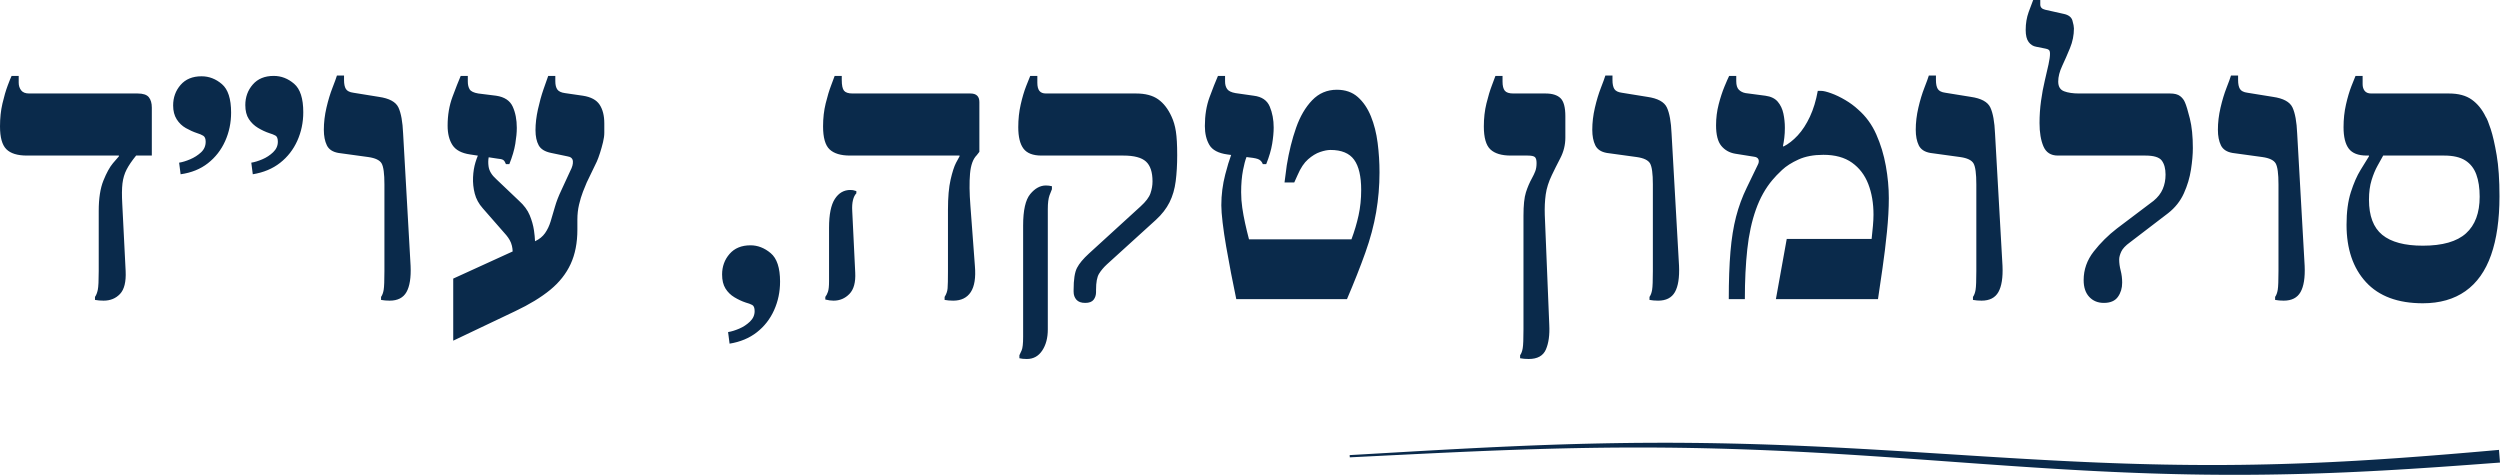
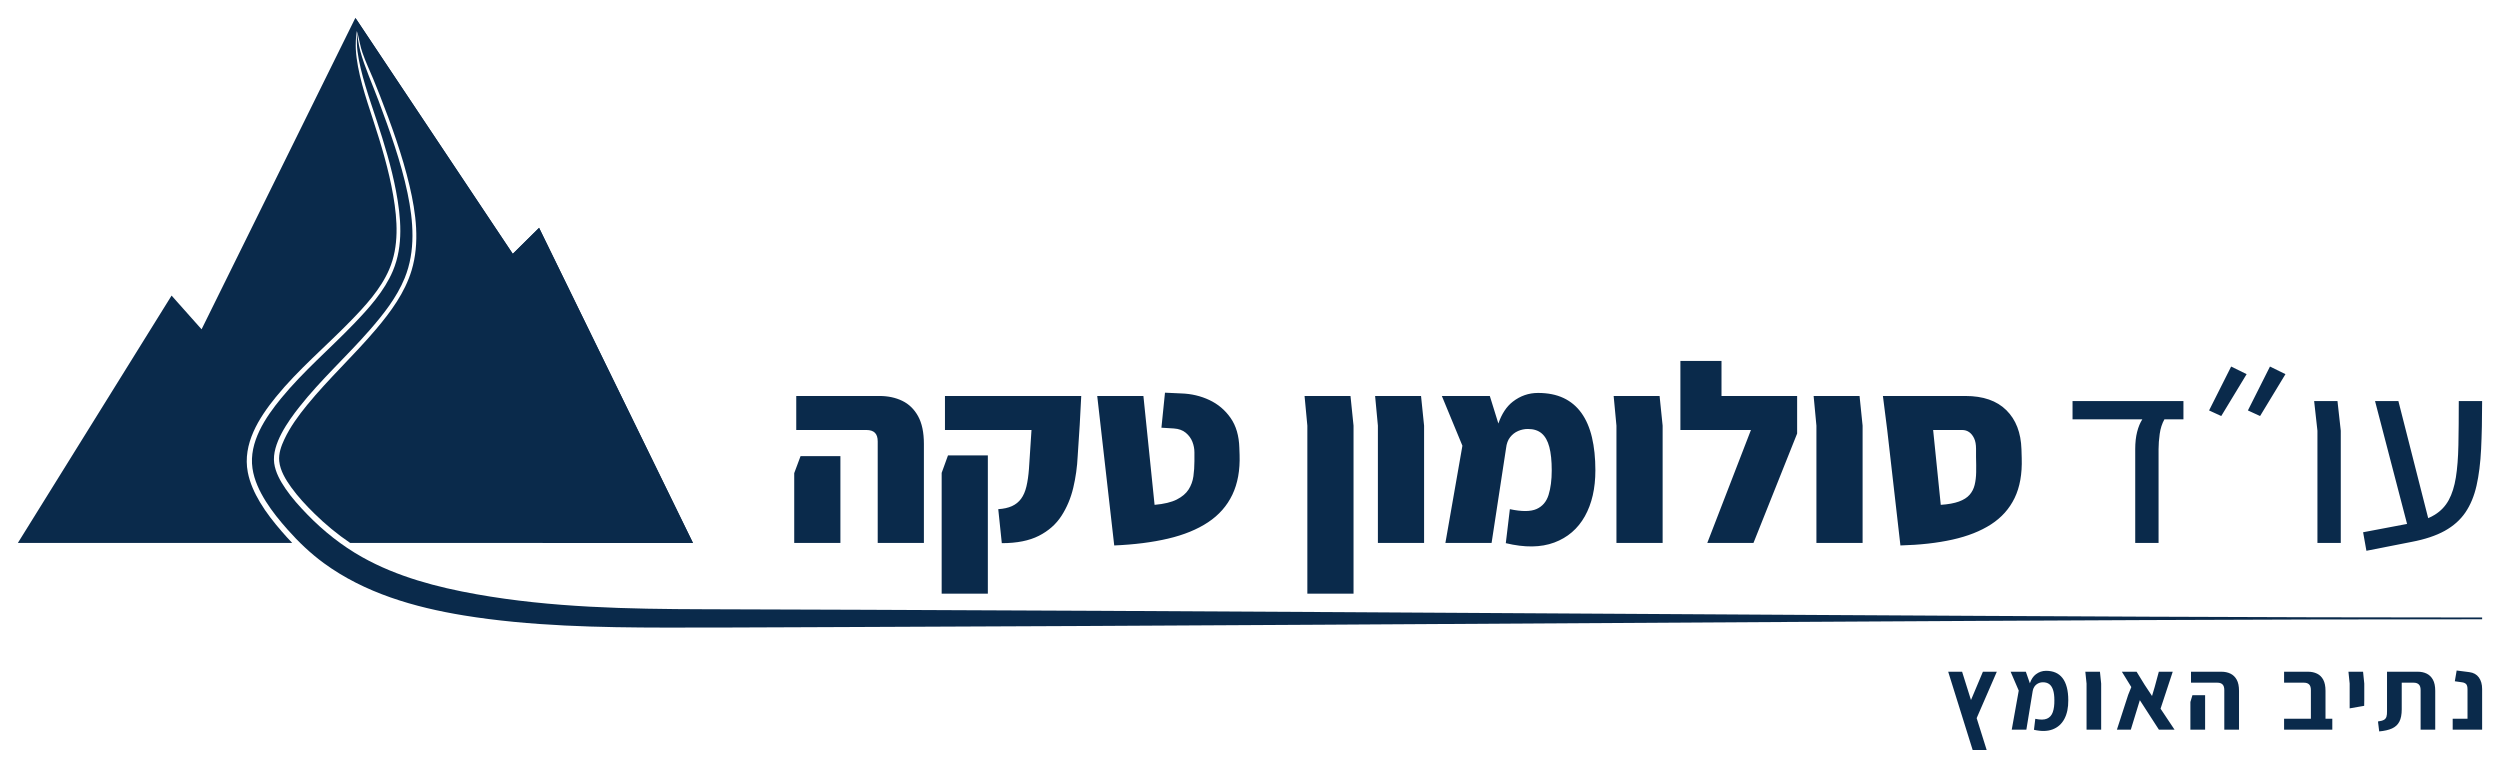
- <svg xmlns="http://www.w3.org/2000/svg" viewBox="0 0 2674.15 507.89" role="img" aria-label="סולומון טקה, עו״ד">
-   <path fill="#0A2A4B" d="M2591.6 324.4Q2551.6 324.4 2530.8 301.8Q2510 279.2 2510 240.4Q2510 220 2514.6 205.6Q2519.2 191.2 2525 181.8Q2530.8 172.4 2534 167.2L2534 166.4L2531.6 166.4Q2518 166.4 2512.4 159Q2506.8 151.6 2506.8 136Q2506.8 123.2 2509.4 111.8Q2512 100.4 2515.2 92.2Q2518.4 84 2519.6 81.2L2527.2 81.2L2527.2 90Q2527.2 94.4 2529.4 97.2Q2531.6 100 2536.4 100L2619.6 100Q2634.8 100 2644 106.6Q2653.2 113.2 2658.8 124.8Q2660.8 127.6 2664.2 138Q2667.6 148.4 2670.6 166Q2673.6 183.6 2673.6 210Q2673.6 247.2 2664.6 272.8Q2655.6 298.4 2637.2 311.4Q2618.8 324.4 2591.6 324.4ZM1322.4 320Q1319.6 306.8 1316.8 292.2Q1314 277.6 1311.6 263.8Q1309.2 250 1307.8 238.2Q1306.4 226.4 1306.4 219.6Q1306.4 202.8 1310.6 186.6Q1313.94 173.71 1316.9 165.76L1312.8 165.2Q1298.4 163.2 1293.6 155Q1288.8 146.8 1288.8 134.8Q1288.8 117.6 1293.8 104Q1298.8 90.4 1302.8 81.2L1310.4 81.2L1310.4 87.2Q1310.4 92 1312.6 95.2Q1314.8 98.4 1321.6 99.6L1341.2 102.4Q1354 104 1358.2 114Q1362.4 124 1362.4 136.4Q1362.4 144 1360.8 153.8Q1359.2 163.6 1354.4 175.6L1350.8 175.6Q1349.6 172.4 1347 170.8Q1344.4 169.2 1336.4 168.4L1333.33 167.98Q1331.32 173.08 1329.6 182Q1327.6 192.4 1327.6 205.6Q1327.6 214 1328.8 222.2Q1330 230.4 1331.8 238.6Q1333.6 246.8 1336 256L1445.6 256Q1450.4 243.2 1453.2 230.4Q1456 217.6 1456 203.2Q1456 181.2 1448.4 170.8Q1440.8 160.4 1423.2 160.4Q1418.4 160.4 1412 162.6Q1405.6 164.8 1399.2 170.4Q1392.8 176 1388 187.2L1384.4 195.2L1374 195.2L1376.4 176.8Q1380 154.8 1386.4 136.6Q1392.8 118.4 1403.6 107.2Q1414.4 96 1430 96Q1443.6 96 1452.4 103.8Q1461.2 111.6 1466.4 124.4Q1471.6 137.2 1473.6 152.8Q1475.6 168.4 1475.6 184.4Q1475.6 206 1472 227Q1468.4 248 1460.4 270.4Q1452.4 292.8 1440.8 320ZM484.8 364.4L484.8 298L548.37 268.97Q548.26 265.78 547.6 263Q546.8 259.6 545.2 256.8Q543.6 254 541.6 251.6L516.4 222.8Q510 215.6 507.8 207Q505.6 198.4 506 189.6Q506.4 180.8 508.6 173.6Q509.84 169.53 511.15 166.48L502.8 165.2Q489.2 163.2 484 155.2Q478.8 147.2 478.8 134.4Q478.8 117.6 484 103.6Q489.2 89.6 492.8 81.2L500.4 81.2L500.4 87.2Q500.4 92.4 502.4 95.6Q504.4 98.8 511.6 100L530.8 102.4Q544 104.4 548.4 114Q552.8 123.6 552.8 136.8Q552.8 144 551.2 153.8Q549.6 163.6 544.8 175.6L541.2 175.6Q540 172.4 538.4 171.2Q536.8 170 531.6 169.6L522.72 168.24Q521.88 172.81 522.6 178Q523.6 185.2 530.8 191.6L555.2 214.8Q563.2 222 566.6 230.2Q570 238.4 571.2 246.6Q572.06 252.48 572.3 258.04L572.4 258Q579.2 254.8 583 249.4Q586.8 244 589 236.8Q591.2 229.6 593.6 221.2Q596 212.8 600.4 203.6L610 182.8Q613.2 176.8 612.8 172.4Q612.4 168 606.8 167.2L589.6 163.6Q579.6 161.6 576.2 155.4Q572.8 149.2 572.8 139.2Q572.8 128.8 575.4 117Q578 105.2 581.4 95.4Q584.8 85.6 586.4 81.2L594 81.2L594 86.8Q594 92.8 596.2 95.8Q598.4 98.8 604.4 99.6L623.6 102.4Q636.4 104.4 641.4 112Q646.4 119.6 646.4 132L646.4 142Q646.4 146.4 645 152.2Q643.6 158 641.8 163.6Q640 169.2 638.4 172.8L627.6 195.2Q626 198.8 623.6 205Q621.2 211.2 619.4 218.8Q617.6 226.4 617.6 234.8L617.6 245.6Q617.6 266.8 610.4 282.4Q603.2 298 588.6 310Q574 322 551.2 332.8ZM1849.2 320Q1849.2 290.4 1851 269.2Q1852.8 248 1857 231.8Q1861.2 215.6 1868.4 200.8L1880 176.8Q1882 173.2 1881 170.6Q1880 168 1876 167.6L1856 164.4Q1846.8 162.8 1841.2 156Q1835.6 149.2 1835.6 134Q1835.6 122.4 1838.4 111.6Q1841.2 100.8 1844.6 92.6Q1848 84.4 1849.6 81.2L1857.2 81.2L1857.2 86.8Q1857.2 93.2 1860 96Q1862.8 98.8 1867.2 99.6L1888.4 102.4Q1897.2 103.6 1901.6 108.8Q1906 114 1907.6 121.4Q1909.2 128.8 1909.2 136.8Q1909.2 142.4 1908.6 147.4Q1908 152.4 1907.2 156L1907.6 156.8Q1915.6 152.8 1923 144.8Q1930.4 136.8 1936 124.8Q1941.6 112.8 1944.4 97.2L1948 97.2Q1951.6 97.2 1958.8 99.8Q1966 102.4 1973.8 107Q1981.6 111.6 1987.6 117.2Q2000 128 2007 143.8Q2014 159.6 2017.2 177.4Q2020.4 195.2 2020.4 212Q2020.4 228 2018.4 248Q2016.4 268 2013.6 287.2Q2010.8 306.4 2008.8 320L1899.6 320L1911.2 255.6L2002 255.6Q2002.8 248.4 2003.4 241.6Q2004 234.8 2004 229.6Q2004 211.2 1998.4 196.8Q1992.8 182.4 1981 174Q1969.2 165.6 1950.4 165.6Q1934.8 165.6 1923.8 170.6Q1912.8 175.6 1906.2 181.8Q1899.6 188 1896 192.4Q1884.8 205.6 1878.2 224.2Q1871.6 242.8 1869 266.6Q1866.4 290.4 1866.4 320ZM2250.4 324Q2240.8 324 2234.8 317.6Q2228.8 311.2 2228.8 299.6Q2228.8 282.8 2239.6 269Q2250.4 255.2 2264.4 244.4L2303.6 214.8Q2310.4 209.2 2313.4 202.2Q2316.4 195.2 2316.4 186.8Q2316.4 177.2 2312.4 171.8Q2308.4 166.4 2294.8 166.4L2201.2 166.4Q2190 166.4 2185.8 156.6Q2181.6 146.8 2181.6 131.6Q2181.6 119.6 2183.2 108Q2184.8 96.4 2187.2 86.4Q2189.6 76.4 2191.2 69Q2192.8 61.6 2192.8 57.6Q2192.8 54.4 2191.6 53.4Q2190.4 52.4 2188 52L2178 50Q2173.2 49.2 2170 45Q2166.8 40.8 2166.8 32Q2166.8 21.6 2170 12.8Q2173.2 4 2174.8 0L2182.4 0L2182.4 4.8Q2182.4 9.2 2187.6 10.4L2207.2 14.8Q2215.2 16.4 2216.8 22Q2218.4 27.6 2218.4 30.4Q2218.4 41.2 2214.2 51.4Q2210 61.6 2205.8 70.6Q2201.6 79.6 2201.6 87.2Q2201.6 95.2 2207.8 97.6Q2214 100 2224 100L2321.2 100Q2328.4 100 2332 102.8Q2335.6 105.6 2337.2 109.6Q2339.2 114 2342.4 126.8Q2345.6 139.6 2345.6 158.4Q2345.6 168.4 2343.6 181.4Q2341.6 194.4 2336 206.8Q2330.4 219.2 2319.2 228L2278.4 259.2Q2271.2 264.4 2269 269.2Q2266.8 274 2266.8 277.6Q2266.8 283.2 2268.4 289.4Q2270 295.6 2270 302.4Q2270 311.2 2265.4 317.6Q2260.8 324 2250.4 324ZM1160.8 324Q1154.4 324 1151.4 320.6Q1148.4 317.2 1148.4 312L1148.4 310Q1148.4 293.6 1152 286.6Q1155.6 279.6 1164.8 271.2L1220 220.8Q1228.4 213.2 1230.6 206.8Q1232.8 200.4 1232.8 194Q1232.8 179.2 1225.8 172.8Q1218.8 166.4 1201.6 166.4L1114 166.4Q1100.4 166.4 1094.8 159Q1089.2 151.6 1089.2 136Q1089.2 123.2 1091.8 111.8Q1094.4 100.4 1097.6 92.2Q1100.8 84 1102 81.2L1109.6 81.2L1109.6 88.4Q1109.6 94.4 1111.8 97.2Q1114 100 1118.8 100L1215.2 100Q1230 100 1238.8 106.2Q1247.6 112.4 1253.2 124.8Q1256.4 131.6 1257.8 140.6Q1259.2 149.6 1259.2 166Q1259.2 181.2 1257.6 193.8Q1256 206.4 1251 216.4Q1246 226.4 1236.4 235.2L1184 282.8Q1178.8 287.6 1175.6 292.8Q1172.4 298 1172.4 310L1172.4 312.4Q1172.4 317.2 1169.8 320.6Q1167.2 324 1160.8 324ZM1019.6 321.6Q1017.2 321.6 1014.8 321.4Q1012.4 321.2 1010.4 320.8L1010.4 317.6Q1013.2 313.2 1013.6 308.4Q1014 303.6 1014 290L1014 224.4Q1014 204.4 1016.8 192.2Q1019.6 180 1022.6 174.2Q1025.6 168.4 1026.4 167.2L1026.4 166.4L909.2 166.4Q894.4 166.4 887.4 159.8Q880.4 153.2 880.4 135.2Q880.4 122 883.2 110.6Q886 99.2 889 91.4Q892 83.6 892.8 81.2L900.4 81.2L900.4 85.6Q900.4 94 902.8 97Q905.2 100 912 100L1038 100Q1047.6 100 1047.6 109.2L1047.6 162.4L1044.8 166Q1038.8 172 1037.6 185.8Q1036.4 199.6 1038 220L1042.8 284.4Q1044.4 303.2 1038.4 312.4Q1032.4 321.6 1019.6 321.6ZM28.8 166.4Q13.6 166.4 6.8 159.6Q0 152.8 0 135.2Q0 122 2.6 110.8Q5.2 99.6 8.2 91.6Q11.2 83.6 12.4 81.2L20 81.2L20 88.4Q20 93.2 22.6 96.6Q25.2 100 31.2 100L147.2 100Q156 100 159.2 104Q162.4 108 162.4 115.2L162.4 166.4L145.6 166.4Q138.8 174.8 135.4 181.4Q132 188 131 196.2Q130 204.4 130.8 218.4L134.4 290Q135.2 307.2 128.4 314.4Q121.6 321.6 110.8 321.6Q108.4 321.6 106 321.4Q103.6 321.2 101.6 320.8L101.6 317.6Q103.6 314.8 104.6 310Q105.6 305.2 105.6 290L105.6 225.6Q105.6 205.6 110.6 193.2Q115.6 180.8 120.8 174.6Q126 168.4 127.2 167.2L127.2 166.4ZM1635.2 384Q1632.8 384 1630.4 383.8Q1628 383.6 1626 383.2L1626 380Q1628 377.2 1628.8 372.4Q1629.6 367.6 1629.6 352.4L1629.6 230.8Q1629.6 214 1632.2 205.8Q1634.8 197.6 1638.8 190.4Q1640.8 186.8 1642.2 183.2Q1643.6 179.6 1643.6 174.4Q1643.6 169.6 1641.8 168Q1640 166.4 1634 166.4L1616 166.4Q1601.2 166.4 1594.2 159.8Q1587.2 153.2 1587.2 135.2Q1587.2 122 1590 110.6Q1592.8 99.2 1595.8 91.4Q1598.8 83.6 1599.6 81.2L1607.2 81.2L1607.2 87.2Q1607.2 94 1609.6 97Q1612 100 1618.8 100L1653.2 100Q1664 100 1669.2 105Q1674.4 110 1674.4 124.4L1674.4 147.2Q1674.4 158.8 1669 169.2Q1663.6 179.6 1660 187.2Q1654.8 198 1653.4 208Q1652 218 1652.4 230L1657.2 347.6Q1658 363.6 1653.6 373.8Q1649.2 384 1635.2 384ZM2549.2 166.4Q2546.8 170.8 2543.2 177.2Q2539.6 183.6 2536.8 192.6Q2534 201.6 2534 213.6Q2534 239.6 2548.2 251.2Q2562.4 262.8 2591.6 262.8Q2623.2 262.8 2637.8 249.6Q2652.4 236.4 2652.4 210.4Q2652.4 196.4 2648.8 186.6Q2645.2 176.8 2637 171.6Q2628.8 166.4 2614.4 166.4L2549.2 166.4ZM2119.6 321.6Q2117.2 321.6 2114.8 321.4Q2112.4 321.2 2110.4 320.8L2110.4 317.6Q2112.4 314.8 2113.2 310Q2114 305.2 2114 290L2114 197.2Q2114 180 2111 174.8Q2108 169.6 2096.8 168L2064.8 163.6Q2055.6 162 2052.4 155.4Q2049.2 148.8 2049.2 138.8Q2049.2 127.2 2052 115.2Q2054.8 103.2 2058.4 94Q2062 84.8 2063.2 80.8L2070.8 80.8L2070.8 85.6Q2070.8 92 2072.8 95.2Q2074.8 98.4 2080.8 99.2L2108 103.6Q2124.8 106 2129 115Q2133.2 124 2134 142.8L2142 284.4Q2142.8 303.2 2137.6 312.4Q2132.4 321.6 2119.6 321.6ZM1773.6 321.6Q1771.2 321.6 1768.8 321.4Q1766.4 321.2 1764.4 320.8L1764.4 317.6Q1766.4 314.8 1767.2 310Q1768 305.2 1768 290L1768 197.2Q1768 180 1765 174.8Q1762 169.6 1750.8 168L1718.8 163.6Q1709.6 162 1706.4 155.4Q1703.2 148.8 1703.2 138.8Q1703.2 127.2 1706 115.2Q1708.8 103.2 1712.4 94Q1716 84.8 1717.2 80.8L1724.8 80.8L1724.8 85.6Q1724.8 92 1726.8 95.2Q1728.8 98.4 1734.8 99.2L1762 103.6Q1778.8 106 1783 115Q1787.2 124 1788 142.8L1796 284.4Q1796.8 303.2 1791.6 312.4Q1786.4 321.6 1773.6 321.6ZM416.8 321.6Q414.4 321.6 412 321.4Q409.6 321.2 407.6 320.8L407.6 317.6Q409.6 314.8 410.4 310Q411.2 305.2 411.2 290L411.2 197.2Q411.2 180 408.2 174.8Q405.2 169.6 394 168L362 163.6Q352.8 162 349.6 155.4Q346.4 148.8 346.4 138.8Q346.4 127.2 349.2 115.2Q352 103.2 355.6 94Q359.2 84.8 360.4 80.8L368 80.8L368 85.6Q368 92 370 95.2Q372 98.4 378 99.2L405.2 103.6Q422 106 426.2 115Q430.4 124 431.2 142.8L439.2 284.4Q440 303.2 434.8 312.4Q429.6 321.6 416.8 321.6ZM2442.8 321.6Q2440.4 321.6 2438 321.4Q2435.6 321.2 2433.6 320.8L2433.6 317.6Q2435.6 314.8 2436.4 310Q2437.2 305.2 2437.2 290L2437.2 197.2Q2437.2 180 2434.2 174.8Q2431.2 169.6 2420 168L2388 163.6Q2378.8 162 2375.6 155.4Q2372.4 148.8 2372.4 138.8Q2372.4 127.2 2375.2 115.2Q2378 103.2 2381.6 94Q2385.2 84.8 2386.4 80.8L2394 80.8L2394 85.6Q2394 92 2396 95.2Q2398 98.4 2404 99.2L2431.2 103.6Q2448 106 2452.2 115Q2456.4 124 2457.2 142.8L2465.2 284.4Q2466 303.2 2460.8 312.4Q2455.6 321.6 2442.8 321.6ZM1098.4 384Q1093.6 384 1090.4 383.2L1090.4 380Q1091.2 378.4 1092.8 374.8Q1094.4 371.2 1094.4 360.4L1094.4 241.2Q1094.4 216.8 1102 207.6Q1109.6 198.4 1118.8 198.4Q1122 198.4 1125.2 199.2L1125.2 202.4Q1124.4 204 1122.6 209Q1120.8 214 1120.8 223.6L1120.8 352.4Q1120.8 366 1114.8 375Q1108.8 384 1098.4 384ZM780.4 367.6L778.8 355.2Q784 354.4 790.6 351.6Q797.2 348.8 802.2 344Q807.2 339.2 807.2 332.8Q807.2 327.6 804.6 326.2Q802 324.8 797.6 323.6Q791.6 321.6 785.6 318Q779.6 314.4 776 308.6Q772.4 302.8 772.4 293.6Q772.4 280.8 780.4 271.6Q788.4 262.4 802.8 262.4Q814.4 262.4 824.4 270.8Q834.4 279.2 834.4 301.2Q834.4 317.6 828 331.8Q821.6 346 809.6 355.4Q797.6 364.8 780.4 367.6ZM270.4 186.4L268.8 174Q274 173.2 280.6 170.4Q287.2 167.6 292.2 162.8Q297.2 158 297.2 151.6Q297.2 146.4 294.6 145Q292 143.6 288 142.4Q282 140.4 276 136.8Q270 133.2 266.2 127.4Q262.4 121.6 262.4 112.4Q262.4 99.6 270.4 90.4Q278.4 81.2 292.8 81.2Q304.8 81.2 314.6 89.6Q324.4 98 324.4 120Q324.4 136.4 318 150.6Q311.6 164.8 299.6 174.2Q287.6 183.6 270.4 186.4ZM193.2 186.4L191.6 174Q196.8 173.2 203.4 170.4Q210 167.6 215 163Q220 158.4 220 151.6Q220 146.8 217.4 145.2Q214.8 143.6 210.8 142.4Q204.8 140.4 198.8 137Q192.8 133.6 189 127.6Q185.2 121.6 185.2 112.8Q185.2 100 193.2 90.8Q201.2 81.6 215.6 81.6Q227.6 81.6 237.4 90Q247.2 98.4 247.2 120.4Q247.2 136.8 240.8 151Q234.4 165.2 222.4 174.6Q210.4 184 193.2 186.4ZM891.6 321.6Q887.6 321.6 882.8 320.4L882.8 317.6Q884.4 315.6 885.6 312.2Q886.8 308.8 886.8 300.8L886.8 243.6Q886.8 222.4 893 212.8Q899.2 203.2 909.6 203.2Q911.2 203.2 912.4 203.4Q913.6 203.6 916 204.4L916 206.8Q913.6 209.2 912.4 214Q911.2 218.8 911.6 225.6L914.8 291.6Q915.6 307.2 908.6 314.4Q901.6 321.6 891.6 321.6Z" />
-   <path fill="#0A2A4B" d="M2673.05 481.22L2659.24 482.44L2645.44 483.64L2631.64 484.81L2617.84 485.95L2604.04 487.06L2590.24 488.13L2576.45 489.16L2562.66 490.15L2548.86 491.08L2535.07 491.96L2521.28 492.79L2507.49 493.55L2493.71 494.26L2479.92 494.89L2466.13 495.46L2452.34 495.95L2438.55 496.38L2424.77 496.73L2410.98 497.01L2397.19 497.22L2383.4 497.35L2369.61 497.41L2355.82 497.39L2342.02 497.3L2328.23 497.14L2314.43 496.92L2300.64 496.62L2286.84 496.26L2273.04 495.84L2259.24 495.36L2245.43 494.83L2231.63 494.24L2217.82 493.6L2204.01 492.92L2190.2 492.2L2176.39 491.44L2162.58 490.66L2148.76 489.84L2134.95 489L2121.13 488.15L2107.31 487.28L2093.49 486.4L2079.66 485.52L2065.84 484.65L2052.01 483.77L2038.19 482.91L2024.36 482.07L2010.53 481.25L1996.7 480.44L1982.87 479.67L1969.04 478.93L1955.21 478.23L1941.38 477.56L1927.55 476.94L1913.72 476.37L1899.88 475.84L1886.05 475.36L1872.22 474.94L1858.39 474.58L1844.55 474.27L1830.72 474.01L1816.89 473.82L1803.06 473.69L1789.23 473.61L1775.4 473.6L1761.57 473.65L1747.74 473.75L1733.91 473.92L1720.08 474.14L1706.26 474.42L1692.43 474.75L1678.61 475.14L1664.78 475.57L1650.96 476.05L1637.13 476.58L1623.31 477.15L1609.49 477.76L1595.67 478.4L1581.85 479.08L1568.03 479.78L1554.21 480.51L1540.39 481.26L1526.58 482.03L1512.76 482.81L1498.94 483.61L1485.13 484.41L1471.31 485.21L1457.5 486.01L1443.68 486.8L1443.81 489.2L1457.63 488.52L1471.45 487.83L1485.27 487.14L1499.09 486.46L1512.92 485.78L1526.74 485.11L1540.56 484.45L1554.37 483.82L1568.19 483.2L1582.01 482.61L1595.83 482.05L1609.64 481.52L1623.46 481.03L1637.28 480.58L1651.09 480.17L1664.9 479.8L1678.72 479.48L1692.53 479.21L1706.34 479L1720.15 478.83L1733.96 478.73L1747.77 478.68L1761.58 478.69L1775.38 478.76L1789.19 478.89L1803 479.08L1816.8 479.33L1830.61 479.64L1844.41 480.01L1858.22 480.44L1872.02 480.92L1885.83 481.46L1899.63 482.05L1913.44 482.7L1927.24 483.39L1941.05 484.13L1954.85 484.91L1968.66 485.74L1982.47 486.59L1996.27 487.49L2010.08 488.41L2023.89 489.35L2037.7 490.31L2051.51 491.3L2065.32 492.29L2079.14 493.29L2092.95 494.29L2106.77 495.29L2120.58 496.28L2134.4 497.25L2148.22 498.22L2162.05 499.16L2175.87 500.07L2189.7 500.95L2203.52 501.8L2217.35 502.6L2231.18 503.37L2245.01 504.08L2258.85 504.74L2272.68 505.35L2286.52 505.9L2300.36 506.39L2314.2 506.81L2328.04 507.17L2341.88 507.46L2355.73 507.68L2369.57 507.82L2383.42 507.89L2397.27 507.89L2411.12 507.82L2424.96 507.67L2438.81 507.45L2452.66 507.16L2466.51 506.8L2480.36 506.36L2494.21 505.86L2508.06 505.3L2521.91 504.67L2535.75 503.98L2549.6 503.24L2563.45 502.44L2577.29 501.6L2591.13 500.71L2604.98 499.79L2618.81 498.83L2632.65 497.84L2646.49 496.83L2660.32 495.8L2674.15 494.78Z" />
+ <svg xmlns="http://www.w3.org/2000/svg" viewBox="0 0 5596.43 1718.91" role="img" aria-label="עו״ד סולומון טקה · נתיב האומץ">
+   <path fill="#0A2A4B" d="M40 1215.36L384.09 661.71L451.24 737.17L795.53 40L1147.9 568.29L1206.77 510.06L1551.23 1215.36L783.83 1215.36C755.12 1196.03 728.32 1173.74 703.68 1149.55C685.16 1131.37 667.13 1112.1 651.95 1090.99C639.64 1073.86 627.27 1053.86 625.09 1032.4C623.36 1015.38 629.51 998.4 636.64 983.24C649.67 955.58 668.02 930.46 687.3 906.86C735.69 847.6 792.21 795.57 841.63 737.19C874.88 697.93 906.37 655.04 921.41 605.19C940.02 543.47 931.28 477.34 916.76 415.75C900.7 347.58 875.98 279.34 850.54 214.1C845.72 201.73 840.84 189.36 835.69 177.12C827.37 157.37 818.26 137.91 811.24 117.63C806.89 105.05 804.77 92.22 801.74 79.31C800.07 72.18 799.52 69.81 799.52 69.81C799.52 69.81 804.43 91.17 798.82 69.52C798.66 71.24 798.12 72.9 797.9 74.61C796.59 84.98 795.98 99.91 796.53 110.32C799.19 160.75 819.18 219.21 834.85 267.24C853.17 323.39 870.41 380.15 880.37 438.46C889.65 492.84 893.6 551.13 871.29 602.99C852.13 647.54 817.81 684.69 784.39 719.02C729.12 775.78 667.74 827.07 617.63 888.69C579.4 935.69 542.57 993.77 554.7 1057.08C559.29 1081.06 569.7 1103.68 582.15 1124.53C596.15 1148 613.23 1169.5 631.08 1190.12C638.54 1198.74 646.19 1207.17 654.07 1215.36Z" />
+   <path fill="#0A2A4B" d="M795.53 40L1147.9 568.29L1206.77 510.06L1551.23 1215.36L1214.99 1215.36Z" />
+   <path fill="#0A2A4B" d="M798.82 69.52C801.08 84.25 802.47 99.24 806.34 113.66C816.02 149.82 834.28 190.06 847.53 225.76C872.64 293.36 897.52 361.56 912.31 432.3C925.47 495.22 930.71 561.82 905.85 622.62C888.11 665.98 858.38 703.55 827.84 738.57C776.62 797.29 718.31 849.84 670.02 911.11C645.04 942.81 608.05 994.42 613.81 1036.89C616.63 1057.66 627.62 1077.04 639.26 1094.09C653.41 1114.83 670.42 1133.61 687.87 1151.6C724.01 1188.84 765.28 1221.62 810.56 1247.06C889.27 1291.27 978.36 1314.53 1066.67 1330.27C1234.69 1360.21 1406.01 1363.35 1576.2 1363.84C1696.21 1364.18 1816.21 1364.58 1936.22 1365.04C2646.27 1367.76 3356.3 1372.58 4066.34 1376.64C4563.03 1379.48 5059.73 1382.29 5556.42 1382.29L5556.42 1386.29C5051.39 1386.29 4546.36 1389.18 4041.34 1392.08C3324.63 1396.2 2607.93 1401.05 1891.22 1403.71C1856.87 1403.84 1822.53 1403.99 1788.18 1404.13C1689.15 1404.56 1590.12 1404.99 1491.09 1404.91C1342.62 1404.8 1184.81 1401.68 1038.29 1377.68C927.6 1359.54 816.36 1327.58 724.77 1260.51C694.95 1238.67 668.3 1213.21 643.82 1185.57C626.28 1165.78 609.39 1145.18 595.31 1122.75C581.13 1100.17 569.06 1075.14 565.2 1048.51C556.72 989.86 594.09 934.53 629.56 891.35C678.65 831.59 737.94 781.19 791.47 725.6C825.5 690.26 860.2 652.02 879.52 606.3C903.43 549.73 897.65 486.13 886.43 427.28C876.22 373.67 860.24 321.39 843.17 269.63C827.55 222.23 806.62 163.92 800.25 114.86C798.79 103.59 798.82 92.21 798.84 80.84C798.85 77.06 798.86 73.29 798.82 69.52Z" />
+   <path fill="#0A2A4B" d="M4254.22 1221.04L4224.68 962.56L4215.02 886.43L4399.65 886.43Q4459.3 886.43 4491.39 918.25Q4523.49 950.06 4525.19 1005.73L4525.76 1025.61Q4527.47 1078.45 4509.86 1114.8Q4492.25 1151.16 4457.02 1173.89Q4421.8 1196.61 4370.67 1207.97Q4319.55 1219.33 4254.22 1221.04ZM3370.84 1215.92L3379.93 1139.8Q3419.69 1148.32 3439.58 1139.52Q3459.46 1130.71 3466.56 1107.99Q3473.66 1085.26 3473.66 1052.88Q3473.66 1021.07 3468.27 1000.62Q3462.87 980.17 3451.22 970.23Q3439.58 960.28 3420.26 960.28Q3408.9 960.28 3398.39 964.83Q3387.88 969.37 3380.5 978.75Q3373.11 988.12 3371.41 1003.46L3339.03 1215.36L3235.63 1215.36L3273.7 997.78L3227.68 886.43L3335.05 886.43L3354.2 948.06Q3365.58 915.4 3386.46 899.21Q3411.74 879.62 3442.99 879.62Q3475.93 879.62 3500.08 890.98Q3524.22 902.34 3540.13 924.49Q3556.04 946.65 3563.7 979.03Q3571.37 1011.41 3571.37 1052.88Q3571.37 1113.67 3547.8 1155.71Q3524.22 1197.74 3479.34 1214.5Q3434.46 1231.26 3370.84 1215.92ZM2494.28 1221.04L2456.22 886.43L2559.61 886.43L2584.6 1130.14Q2616.42 1127.3 2634.31 1118.21Q2652.21 1109.12 2660.73 1095.77Q2669.25 1082.42 2671.52 1066.23Q2673.79 1050.04 2673.79 1032.43L2673.79 1012.55Q2673.79 1000.62 2669.25 988.97Q2664.7 977.33 2654.48 968.81Q2644.25 960.28 2627.78 959.15L2599.94 957.44L2607.9 879.05L2644.82 880.75Q2678.34 881.89 2707.31 895.52Q2736.28 909.16 2754.75 935.57Q2773.21 961.99 2774.35 1002.32L2774.91 1018.23Q2776.62 1069.92 2758.72 1107.42Q2740.83 1144.91 2704.47 1169.06Q2668.11 1193.2 2615 1205.7Q2561.88 1218.2 2494.28 1221.04ZM3821.9 1215.36L3919.61 962.56L3761.68 962.56L3761.68 808.04L3853.71 808.04L3853.71 886.43L4023 886.43L4023 970.51L3925.29 1215.36ZM2242.61 1215.92L2234.66 1139.8Q2252.84 1138.66 2265.34 1132.98Q2277.84 1127.3 2285.79 1116.51Q2293.74 1105.71 2297.72 1088.96Q2301.7 1072.2 2303.4 1049.47L2309.08 962.56L2115.36 962.56L2115.36 886.43L2420.43 886.43L2417.02 951.19L2412.47 1021.07Q2410.77 1057.43 2402.53 1092.08Q2394.29 1126.73 2376.12 1154.85Q2357.94 1182.97 2325.56 1199.45Q2293.17 1215.92 2242.61 1215.92ZM1964.82 1215.36L1964.82 988.12Q1964.82 975.05 1958.57 968.81Q1952.32 962.56 1939.26 962.56L1782.46 962.56L1782.46 886.43L1968.8 886.43Q1997.2 886.43 2019.64 897.23Q2042.08 908.02 2055.15 931.6Q2068.21 955.17 2068.21 993.8L2068.21 1215.36ZM2926.59 1328.97L2926.59 952.9L2920.34 886.43L3023.17 886.43L3029.99 952.9L3029.99 1328.97ZM5297.38 1232.97L5289.99 1191.5L5388.4 1172.85L5316.69 897.79L5368.96 897.79L5435.69 1159.93Q5443.76 1156.46 5450.48 1152.3Q5470.64 1139.8 5481.72 1119.35Q5492.8 1098.9 5497.63 1068.79Q5502.46 1038.68 5503.31 996.36Q5504.16 954.03 5504.16 897.79L5556.42 897.79Q5556.42 958.01 5554.15 1004.88Q5551.88 1051.75 5543.93 1086.97Q5535.97 1122.19 5518.93 1147.18Q5501.89 1172.18 5472.63 1188.37Q5443.38 1204.56 5398.5 1213.08ZM3084.52 1215.36L3084.52 952.9L3078.27 886.43L3181.1 886.43L3187.91 952.9L3187.91 1215.36ZM3618.53 1215.36L3618.53 952.9L3612.28 886.43L3715.1 886.43L3721.92 952.9L3721.92 1215.36ZM4066.18 1215.36L4066.18 952.9L4059.93 886.43L4162.75 886.43L4169.57 952.9L4169.57 1215.36ZM2107.98 1328.97L2107.98 1058.56L2122.18 1019.37L2211.37 1019.37L2211.37 1328.97ZM4779.85 1215.36L4779.85 1005.16Q4779.85 983.58 4784.11 966.82Q4788.37 950.06 4795.75 938.7L4639.53 938.7L4639.53 897.79L4887.78 897.79L4887.78 938.7L4845.18 938.7Q4837.23 952.9 4834.67 971.36Q4832.11 989.82 4832.11 1005.16L4832.11 1215.36ZM1777.92 1215.36L1777.92 1059.13L1792.12 1021.07L1881.31 1021.07L1881.31 1215.36ZM5187.74 1215.36L5187.74 964.26L5180.35 897.79L5232.61 897.79L5240 964.26L5240 1215.36ZM4327.47 962.56L4344.54 1130.14Q4369.54 1128.44 4385.16 1122.76Q4400.78 1117.08 4409.02 1107.7Q4417.26 1098.33 4420.38 1085.55Q4423.51 1072.77 4423.79 1057.14Q4424.07 1041.52 4423.51 1023.34L4423.51 1004.59Q4423.51 990.39 4419.25 981.3Q4414.98 972.21 4408.17 967.38Q4401.35 962.56 4392.26 962.56ZM4972.43 931.31L4945.16 918.81L4994.59 820.53L5029.24 837.58ZM5059.35 931.31L5032.08 918.81L5081.5 820.53L5116.16 837.58Z" />
+   <path fill="#0A2A4B" d="M4553.18 1633.69L4556.13 1609.15Q4572.95 1612.78 4582.27 1608.81Q4591.58 1604.83 4595.33 1594.15Q4599.08 1583.47 4598.85 1567.56Q4598.85 1553.25 4595.9 1544.39Q4592.95 1535.52 4587.38 1531.43Q4581.81 1527.34 4573.4 1527.34Q4567.27 1527.34 4562.27 1529.96Q4557.27 1532.57 4554.09 1537.23Q4551.2 1541.45 4550.19 1547.46L4550.23 1547.57L4536.14 1633.46L4503.42 1633.46L4519.1 1545.98L4500.92 1503.71L4535 1503.71L4544 1529.63Q4548.6 1516.17 4557.38 1509.51Q4567.72 1501.67 4580.22 1501.67Q4592.27 1501.67 4601.47 1505.64Q4610.67 1509.62 4617.03 1517.8Q4623.4 1525.98 4626.69 1538.48Q4629.99 1550.98 4629.99 1567.56Q4630.21 1592.56 4621.24 1609.38Q4612.26 1626.19 4594.99 1632.78Q4577.72 1639.37 4553.18 1633.69ZM5326.01 1637.33L5323.28 1615.06Q5332.14 1613.92 5336.46 1611.53Q5340.78 1609.15 5342.26 1604.38Q5343.73 1599.61 5343.51 1592.11L5343.51 1503.71L5412.36 1503.71Q5423.72 1503.71 5432.47 1508.03Q5441.22 1512.35 5446.33 1521.66Q5451.44 1530.98 5451.44 1546.43L5451.44 1633.46L5418.72 1633.46L5418.72 1544.84Q5418.72 1535.98 5414.63 1532.12Q5410.54 1528.25 5403.27 1528.25L5376.45 1528.25L5376.45 1587.79Q5376.45 1605.29 5371.11 1615.51Q5365.77 1625.74 5354.64 1630.74Q5343.51 1635.74 5326.01 1637.33ZM4867.9 1633.46L4832.91 1633.46L4790.19 1567.34L4769.96 1633.46L4738.83 1633.46L4764.06 1555.52L4771.1 1538.02L4749.97 1503.71L4782.92 1503.71L4801.09 1533.25L4817.46 1558.02L4823.59 1537.34L4832.68 1503.71L4863.81 1503.71L4836.54 1586.43ZM4415.93 1678.91L4361.17 1503.71L4392.3 1503.71L4412.19 1567.1L4438.88 1503.71L4470.01 1503.71L4424.9 1607.59L4447.29 1678.91ZM5113.09 1633.46L5113.09 1608.92L5173.08 1608.92L5173.08 1544.84Q5173.08 1535.98 5169.1 1532.12Q5165.13 1528.25 5157.63 1528.25L5113.09 1528.25L5113.09 1503.71L5166.72 1503.71Q5178.08 1503.71 5186.94 1508.03Q5195.8 1512.35 5200.8 1521.66Q5205.8 1530.98 5205.8 1546.43L5205.8 1608.92L5221.03 1608.92L5221.03 1633.46ZM4979.25 1633.46L4979.25 1544.84Q4979.25 1535.98 4975.27 1532.12Q4971.29 1528.25 4964.02 1528.25L4904.71 1528.25L4904.71 1503.71L4972.88 1503.71Q4984.25 1503.71 4993.11 1508.03Q5001.97 1512.35 5007.08 1521.66Q5012.2 1530.98 5012.2 1546.43L5012.2 1633.46ZM5490.53 1633.46L5490.53 1608.92L5523.7 1608.92L5523.7 1543.25Q5523.7 1534.39 5520.41 1531.21Q5517.11 1528.03 5511.21 1527.34L5495.3 1525.07L5499.39 1500.98L5527.79 1504.62Q5541.88 1506.44 5549.15 1516.55Q5556.42 1526.66 5556.42 1542.34L5556.42 1633.46ZM4670.89 1633.46L4670.89 1530.3L4668.16 1503.71L4700.88 1503.71L4703.61 1530.3L4703.61 1633.46ZM5259.88 1585.74L5259.88 1565.75L5259.88 1530.3L5257.16 1503.71L5289.88 1503.71L5292.6 1530.3L5292.6 1565.75L5292.38 1580.06ZM4903.35 1633.46L4903.35 1571.43L4907.9 1556.2L4936.3 1556.2L4936.3 1633.46Z" />
</svg>
